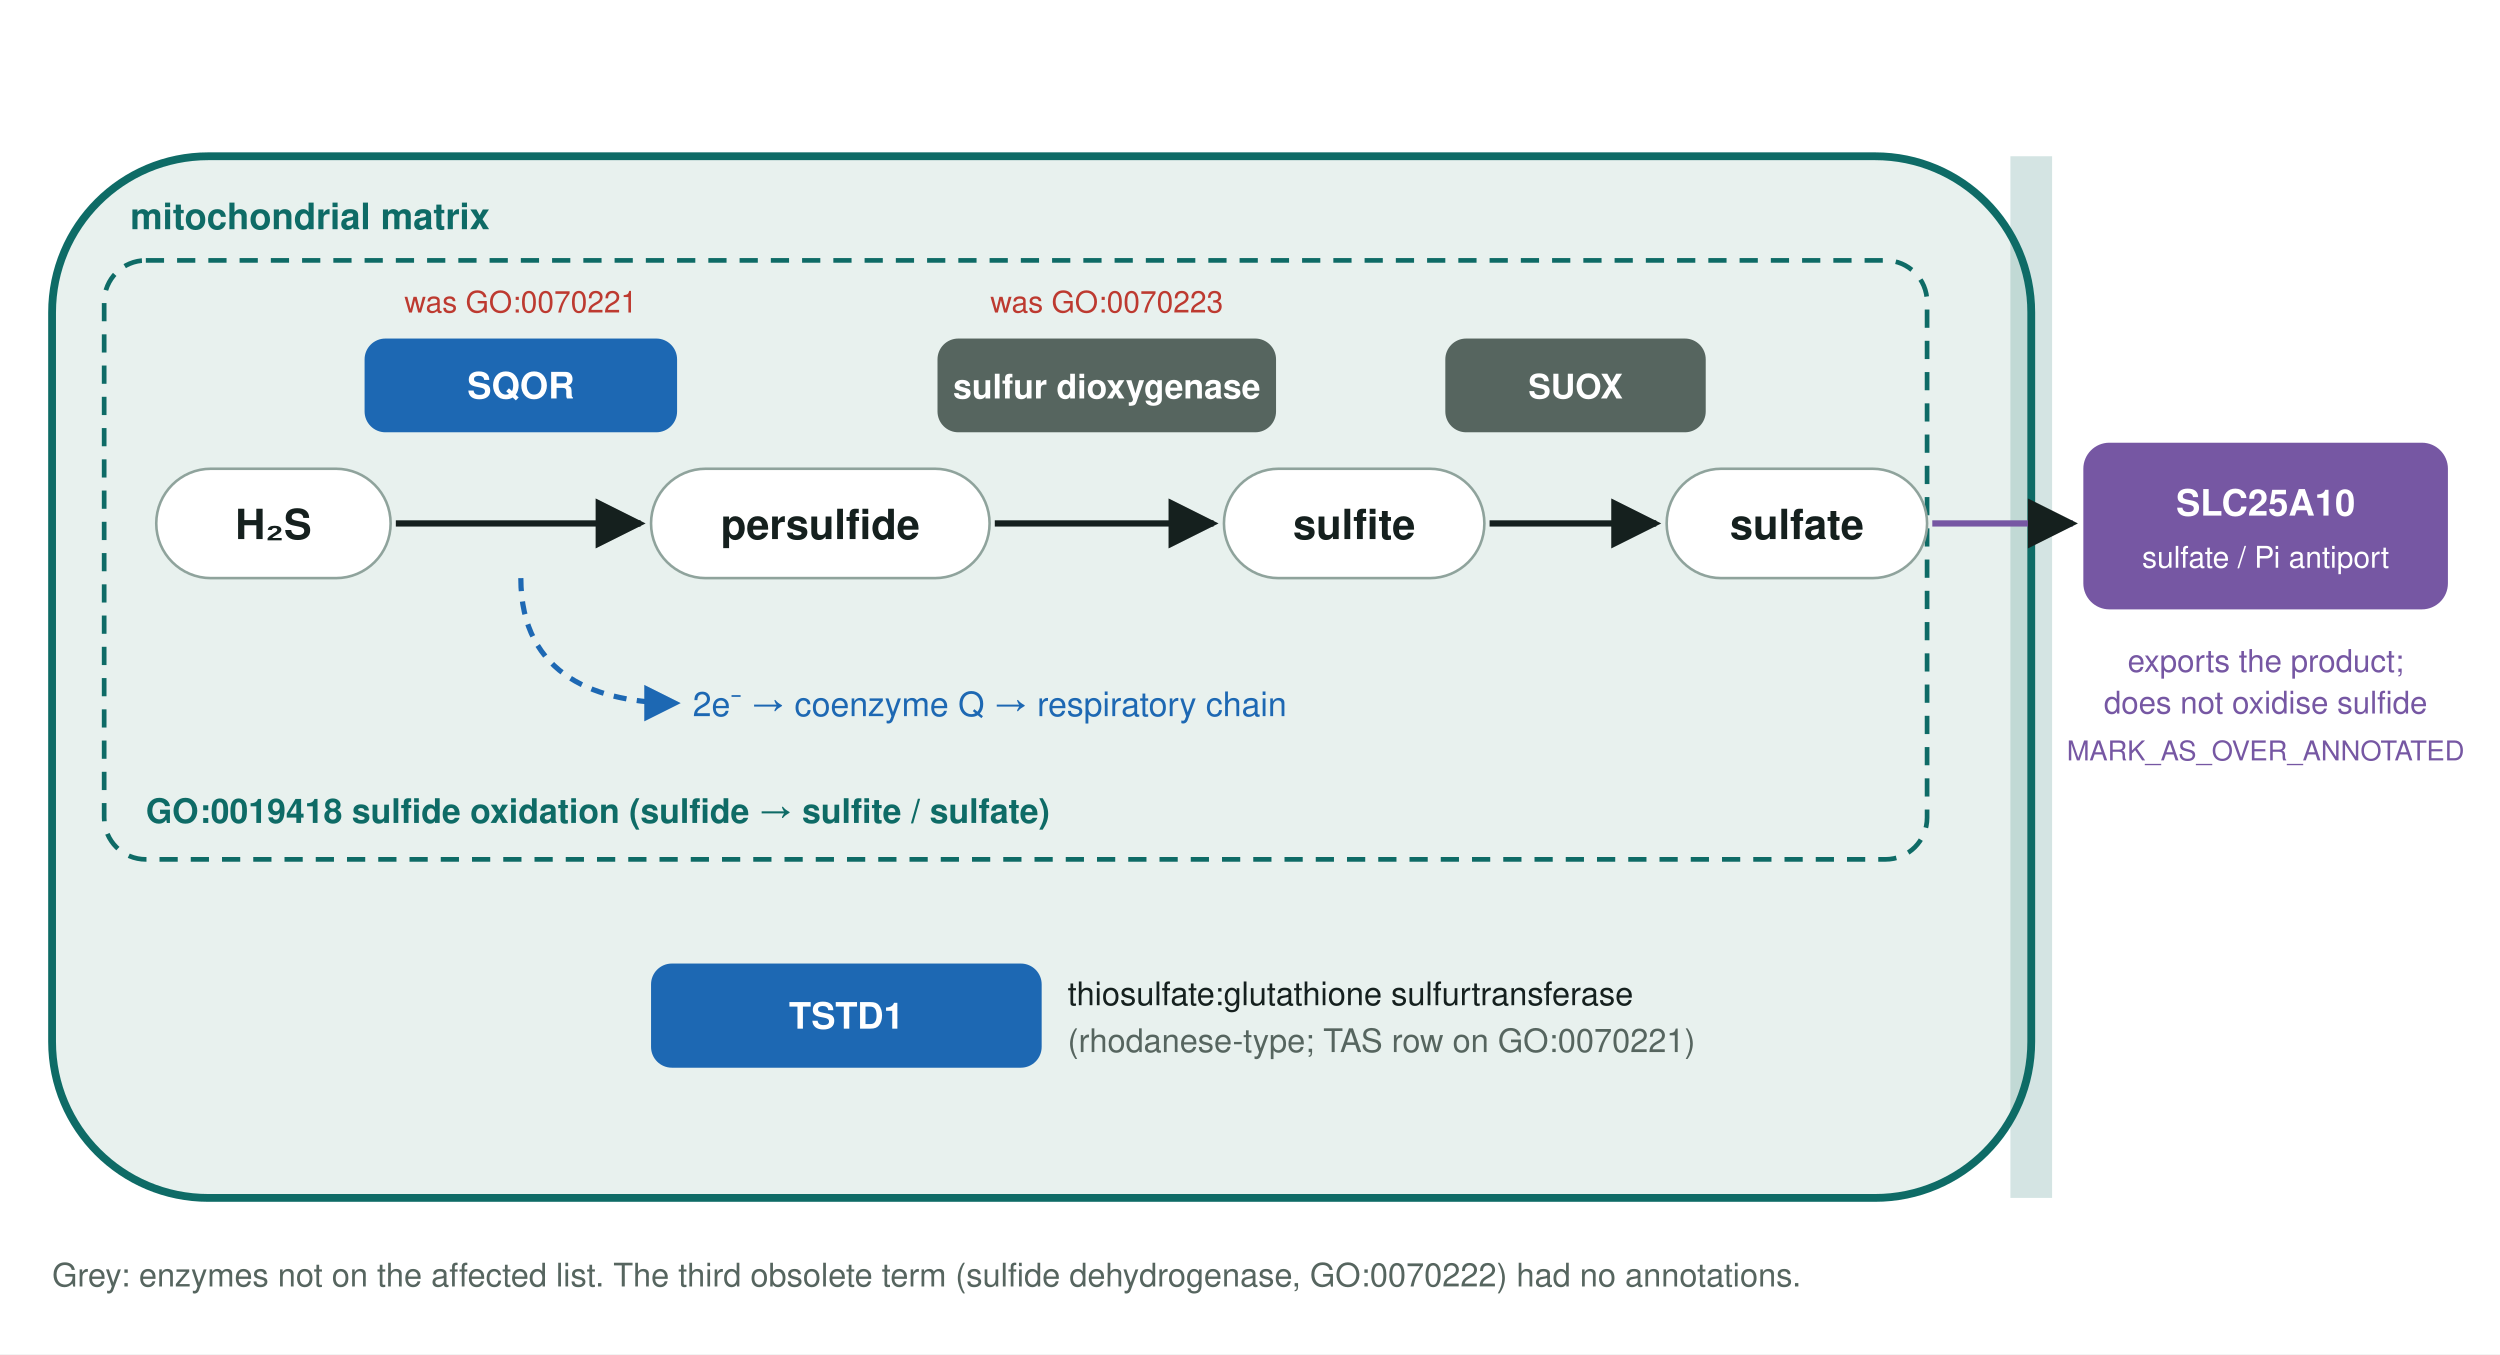
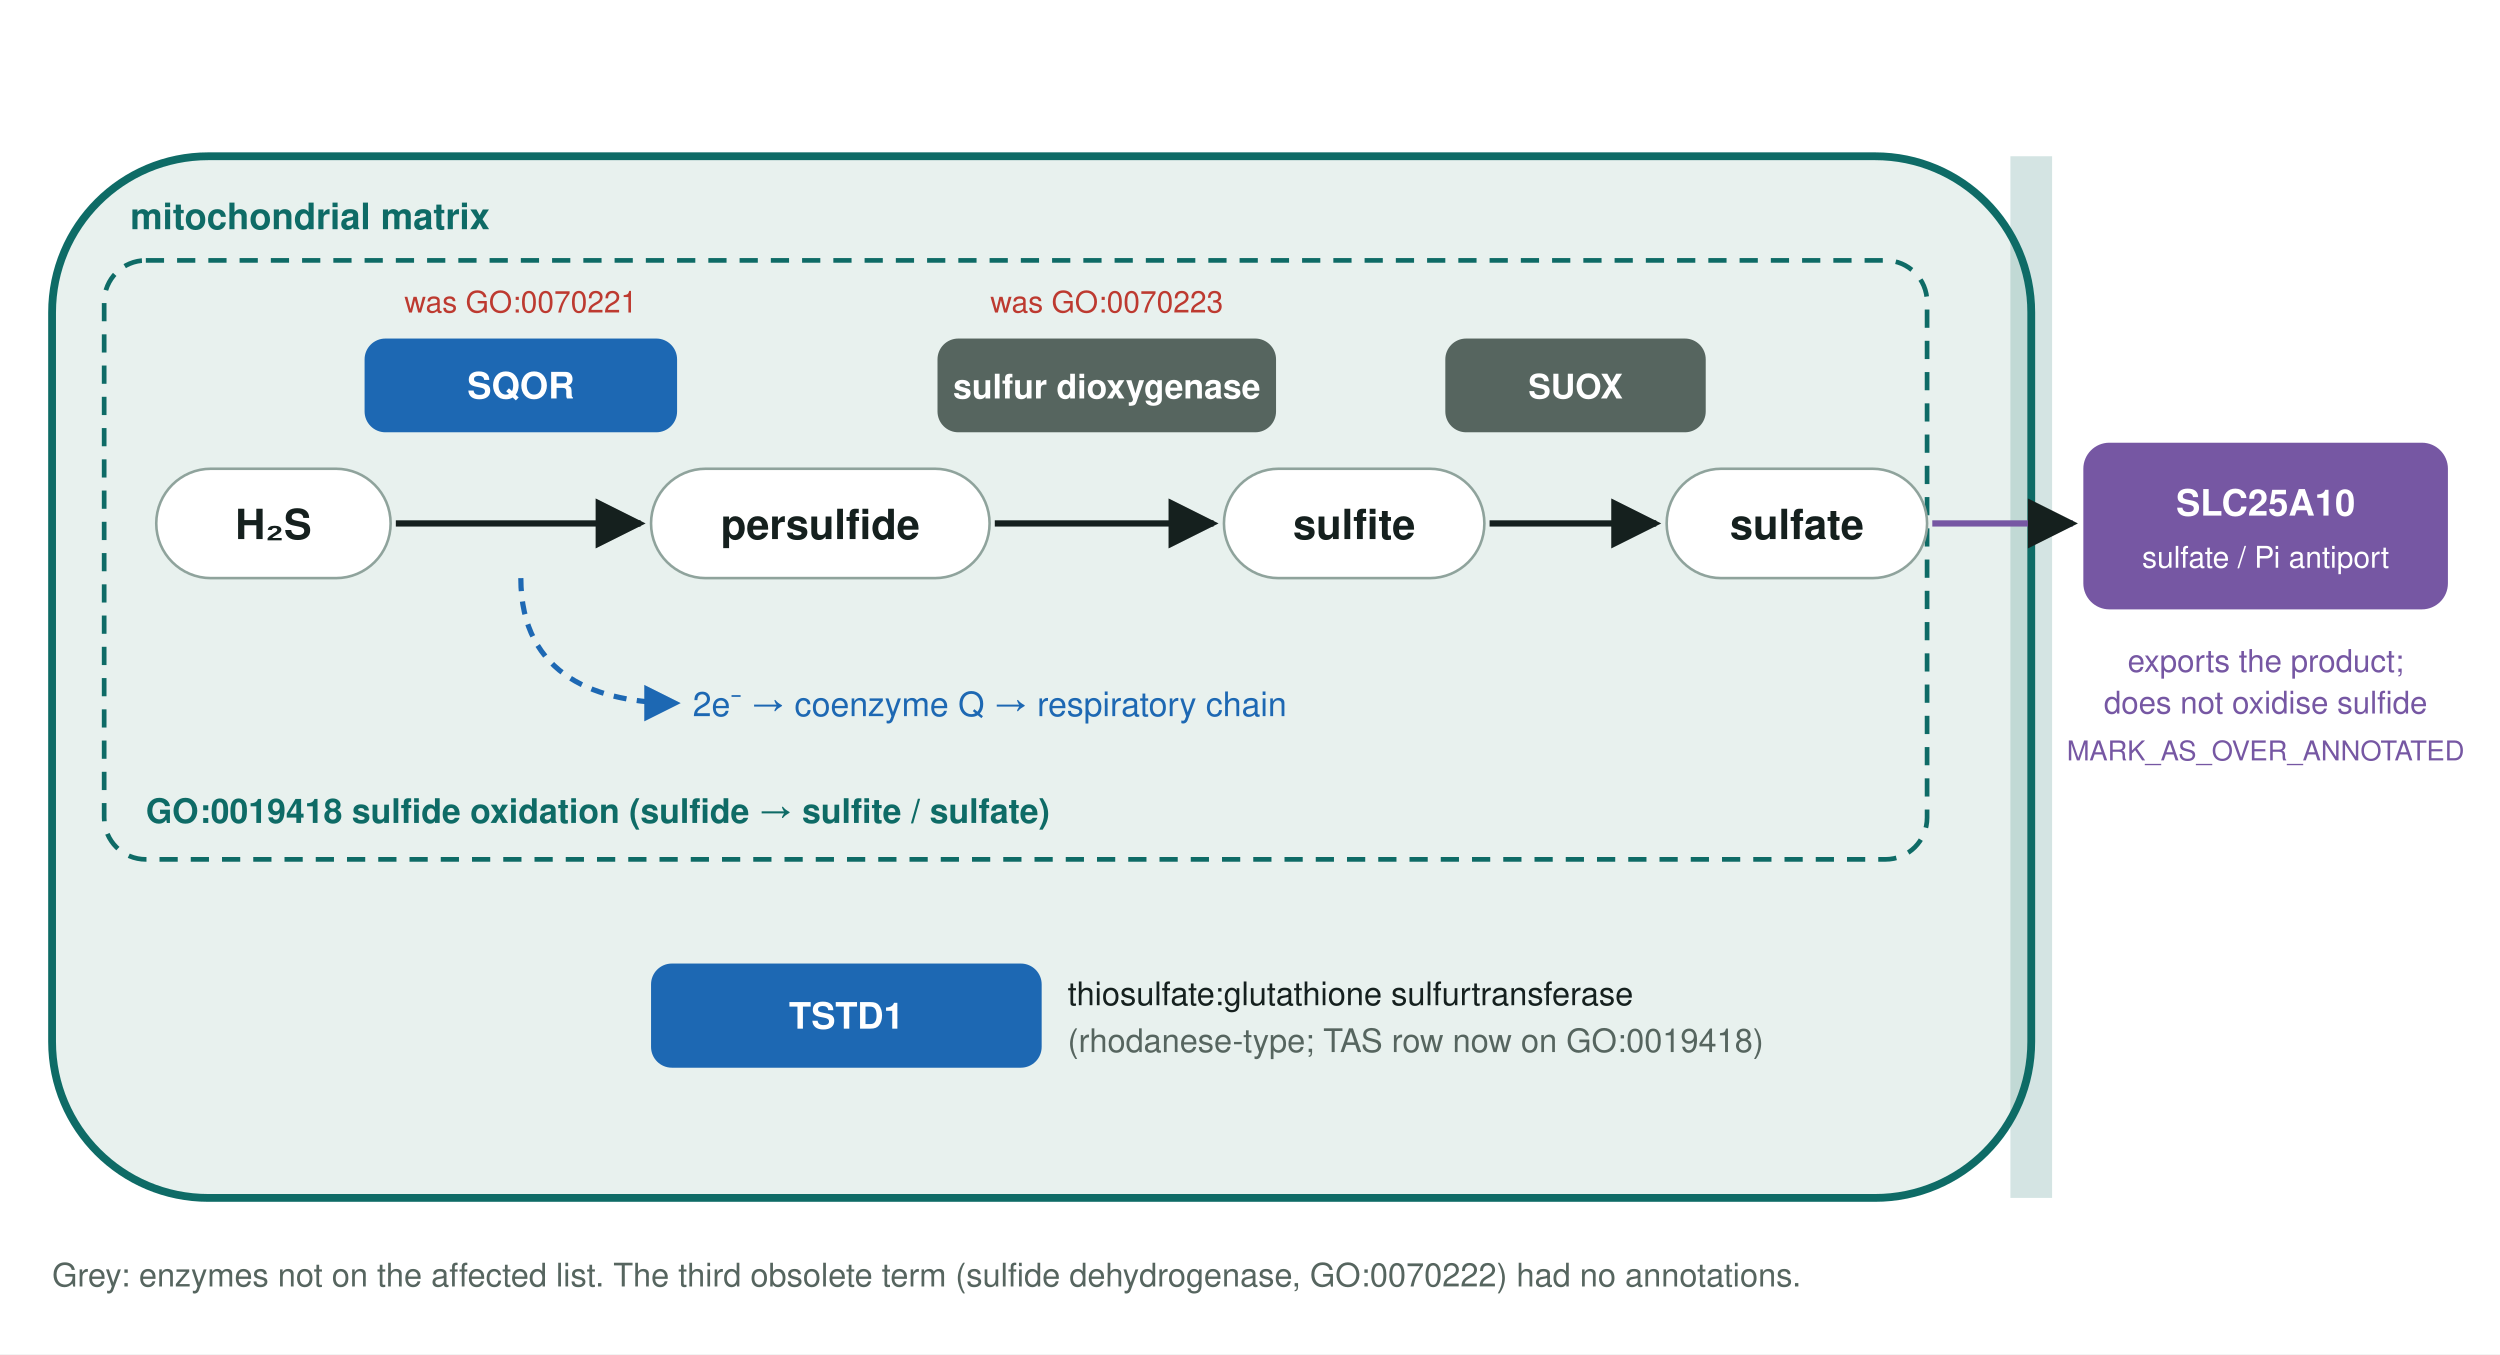
<svg xmlns="http://www.w3.org/2000/svg" viewBox="0 0 960 520" font-family="Helvetica, Arial, sans-serif">
  <defs>
    <marker id="a" viewBox="0 0 10 10" refX="9" refY="5" markerWidth="8" markerHeight="8" orient="auto">
      <path d="M0 0 L10 5 L0 10 z" fill="#15201e" />
    </marker>
    <marker id="e" viewBox="0 0 10 10" refX="9" refY="5" markerWidth="7" markerHeight="7" orient="auto">
      <path d="M0 0 L10 5 L0 10 z" fill="#1d68b3" />
    </marker>
  </defs>
  <rect width="960" height="520" fill="#ffffff" />
  <rect x="20" y="60" width="760" height="400" rx="60" fill="#e8f1ee" stroke="#0e6b66" stroke-width="3" />
  <text x="50" y="88" font-size="14" font-weight="600" fill="#0e6b66">mitochondrial matrix</text>
  <rect x="772" y="60" width="16" height="400" fill="#0e6b66" opacity="0.18" />
  <rect x="40" y="100" width="700" height="230" rx="16" fill="none" stroke="#0e6b66" stroke-width="1.8" stroke-dasharray="7 5" />
  <text x="56" y="316" font-size="13" font-weight="600" fill="#0e6b66">GO:0019418 sulfide oxidation (sulfide → sulfite / sulfate)</text>
  <g font-size="16" font-weight="600" fill="#15201e" text-anchor="middle">
    <rect x="60" y="180" width="90" height="42" rx="21" fill="#ffffff" stroke="#8fa39c" />
    <text x="105" y="207">H₂S</text>
    <rect x="250" y="180" width="130" height="42" rx="21" fill="#ffffff" stroke="#8fa39c" />
    <text x="315" y="207">persulfide</text>
    <rect x="470" y="180" width="100" height="42" rx="21" fill="#ffffff" stroke="#8fa39c" />
    <text x="520" y="207">sulfite</text>
    <rect x="640" y="180" width="100" height="42" rx="21" fill="#ffffff" stroke="#8fa39c" />
    <text x="690" y="207">sulfate</text>
  </g>
  <path d="M152 201 L246 201" stroke="#15201e" stroke-width="2.4" marker-end="url(#a)" />
  <path d="M382 201 L466 201" stroke="#15201e" stroke-width="2.4" marker-end="url(#a)" />
  <path d="M572 201 L636 201" stroke="#15201e" stroke-width="2.4" marker-end="url(#a)" />
  <rect x="140" y="130" width="120" height="36" rx="8" fill="#1d68b3" />
  <text x="200" y="153" text-anchor="middle" font-size="14" font-weight="600" fill="#ffffff">SQOR</text>
  <text x="200" y="120" text-anchor="middle" font-size="11.5" fill="#bd3a30">was GO:0070221</text>
  <rect x="360" y="130" width="130" height="36" rx="8" fill="#56655f" />
  <text x="425" y="153" text-anchor="middle" font-size="13" font-weight="600" fill="#ffffff">sulfur dioxygenase</text>
  <text x="425" y="120" text-anchor="middle" font-size="11.5" fill="#bd3a30">was GO:0070223</text>
  <rect x="555" y="130" width="100" height="36" rx="8" fill="#56655f" />
  <text x="605" y="153" text-anchor="middle" font-size="13" font-weight="600" fill="#ffffff">SUOX</text>
  <path d="M200 222 C 200 260, 230 270, 260 270" stroke="#1d68b3" stroke-width="2" fill="none" stroke-dasharray="5 4" marker-end="url(#e)" />
  <text x="266" y="275" font-size="13" fill="#1d68b3">2e⁻ → coenzyme Q → respiratory chain</text>
  <rect x="250" y="370" width="150" height="40" rx="8" fill="#1d68b3" />
  <text x="325" y="395" text-anchor="middle" font-size="14" font-weight="600" fill="#ffffff">TSTD1</text>
  <text x="410" y="386" font-size="12.5" fill="#15201e">thiosulfate:glutathione sulfurtransferase</text>
-   <text x="410" y="404" font-size="12.5" fill="#56655f">(rhodanese-type; TAS row on GO:0070221)</text>
+   <text x="410" y="404" font-size="12.5" fill="#56655f">(rhodanese-type; TAS row now on GO:0019418)</text>
  <rect x="800" y="170" width="140" height="64" rx="10" fill="#7657a3" />
  <text x="870" y="198" text-anchor="middle" font-size="14" font-weight="600" fill="#ffffff">SLC25A10</text>
  <text x="870" y="218" text-anchor="middle" font-size="11.5" fill="#ffffff">sulfate / Pi antiport</text>
  <path d="M742 201 L796 201" stroke="#7657a3" stroke-width="2.4" marker-end="url(#a)" />
  <text x="870" y="258" text-anchor="middle" font-size="12" fill="#7657a3">exports the product;</text>
  <text x="870" y="274" text-anchor="middle" font-size="12" fill="#7657a3">does not oxidise sulfide</text>
  <text x="870" y="292" text-anchor="middle" font-size="10.5" fill="#7657a3">MARK_AS_OVER_ANNOTATED</text>
  <text x="20" y="494" font-size="12.5" fill="#56655f">Grey: enzymes not on the affected list. The third obsolete term (sulfide dehydrogenase, GO:0070222) had no annotations.</text>
</svg>
